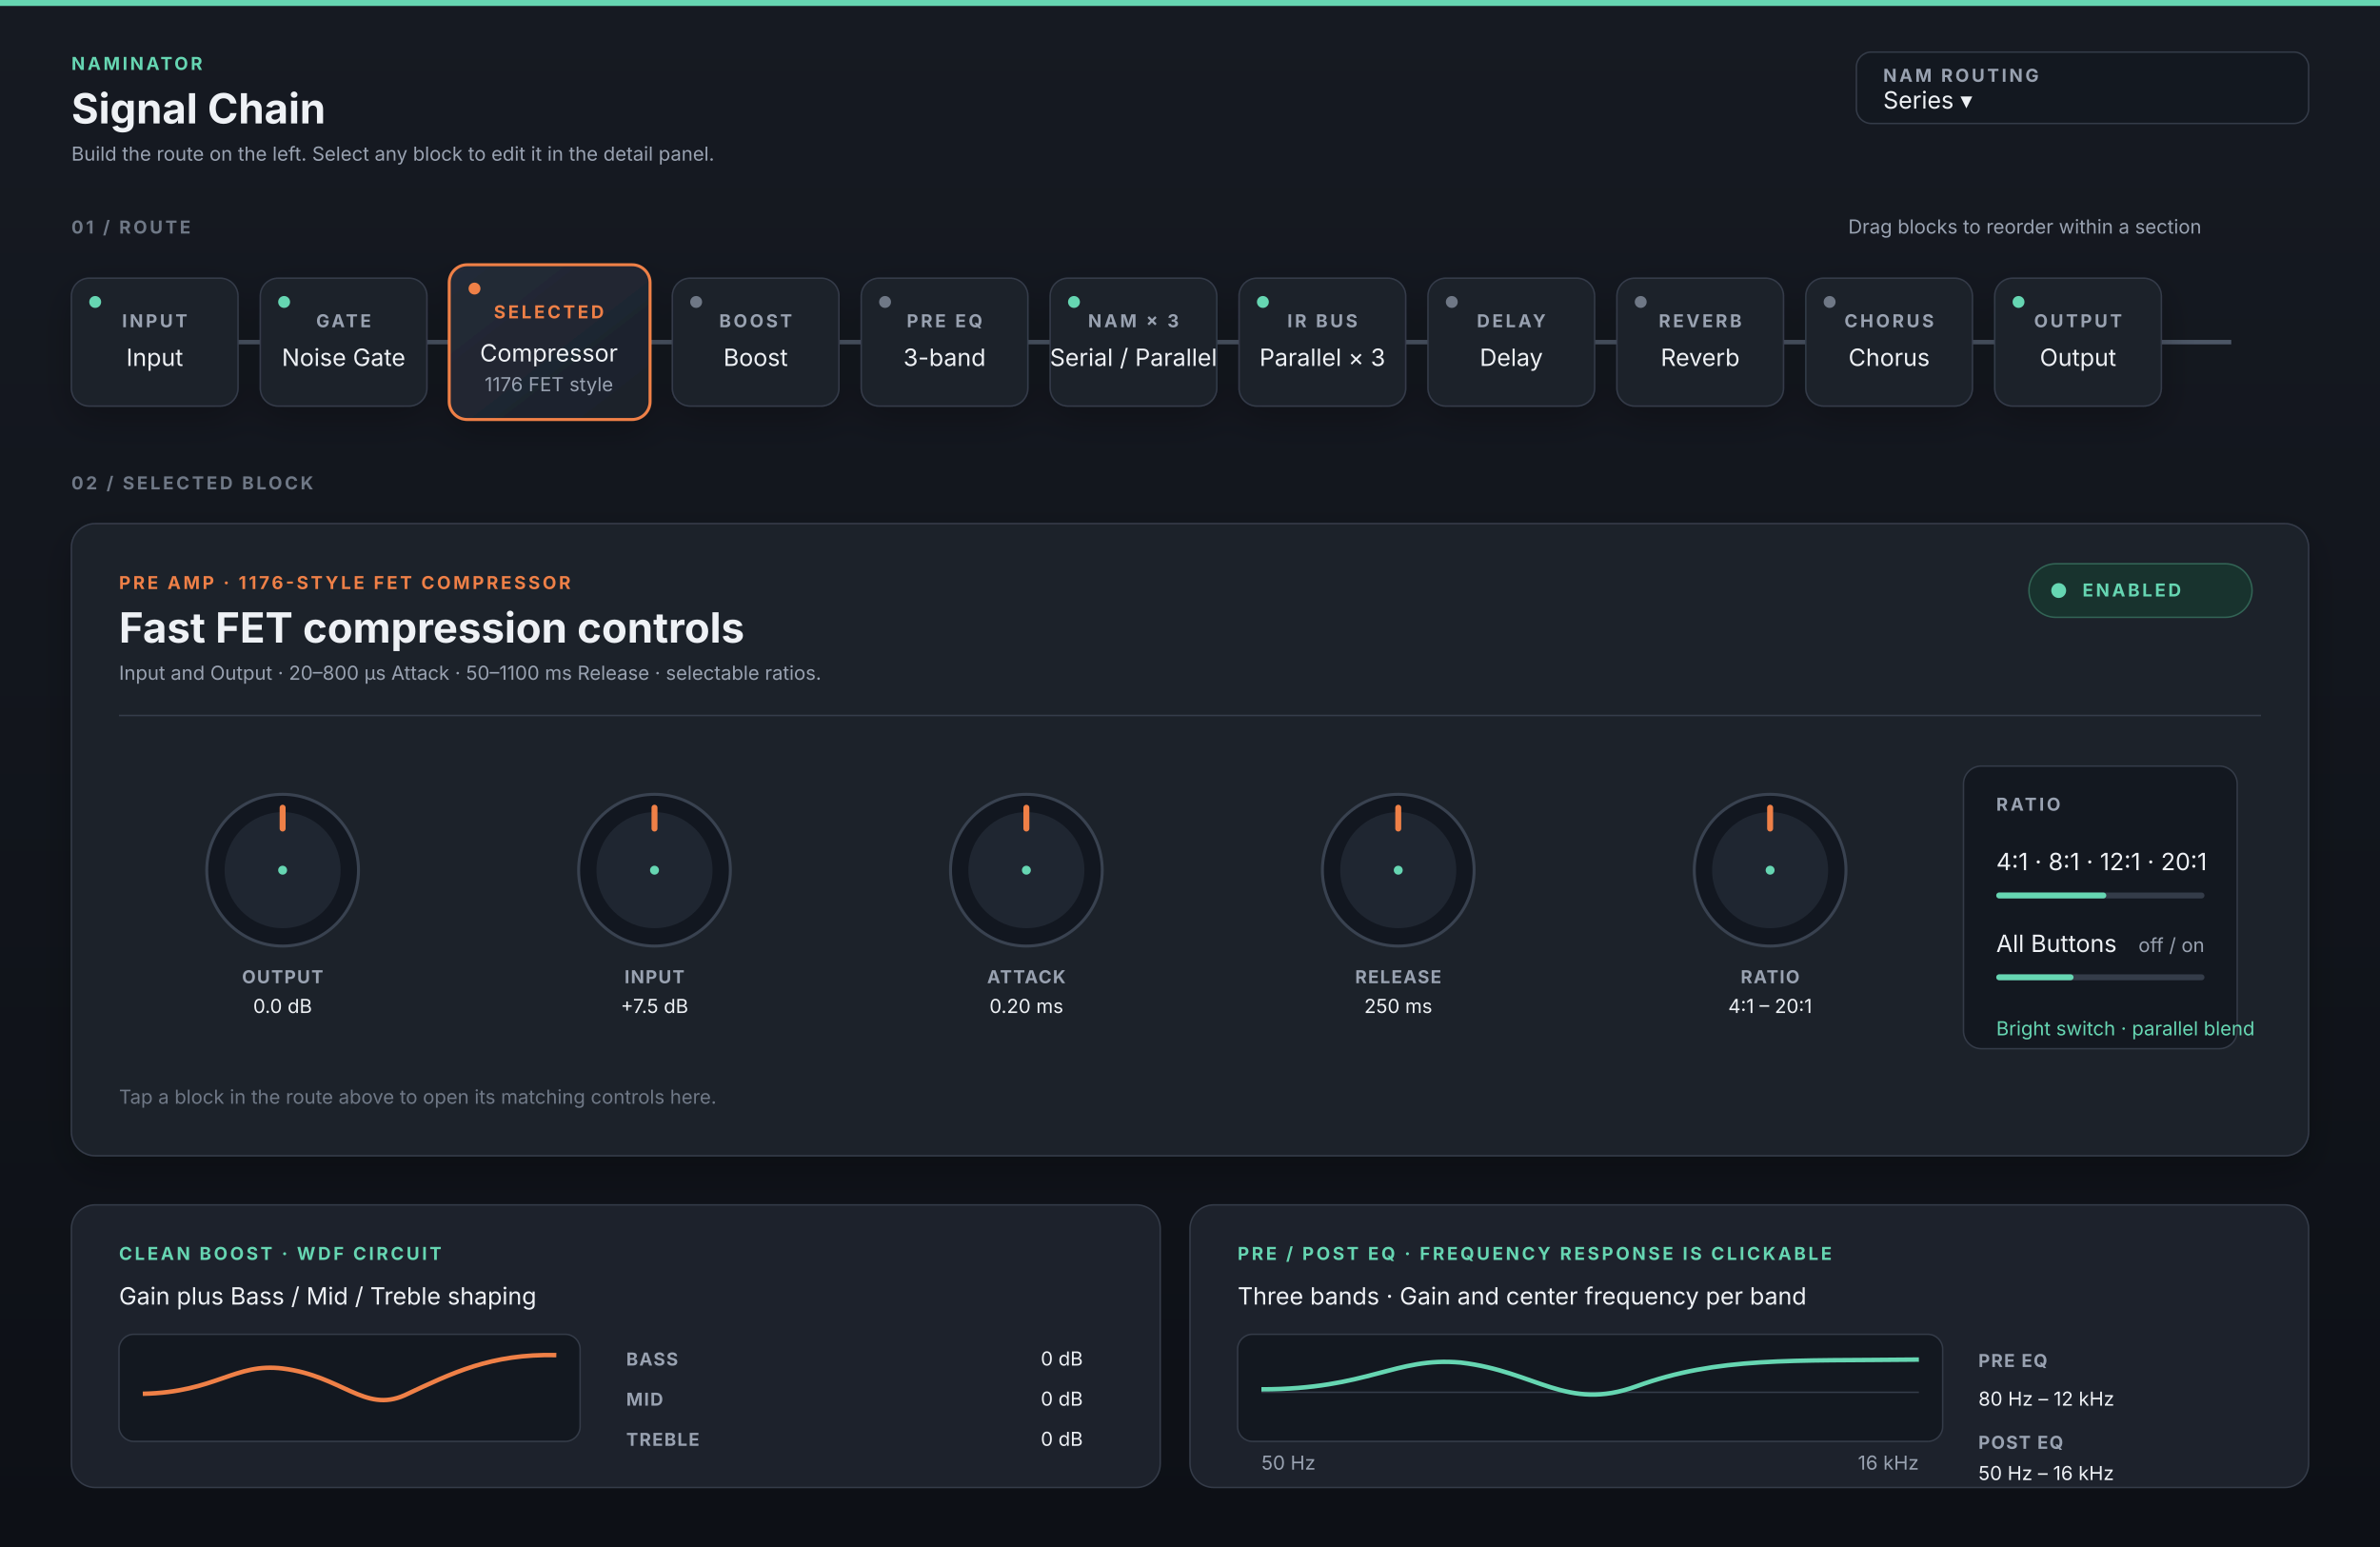
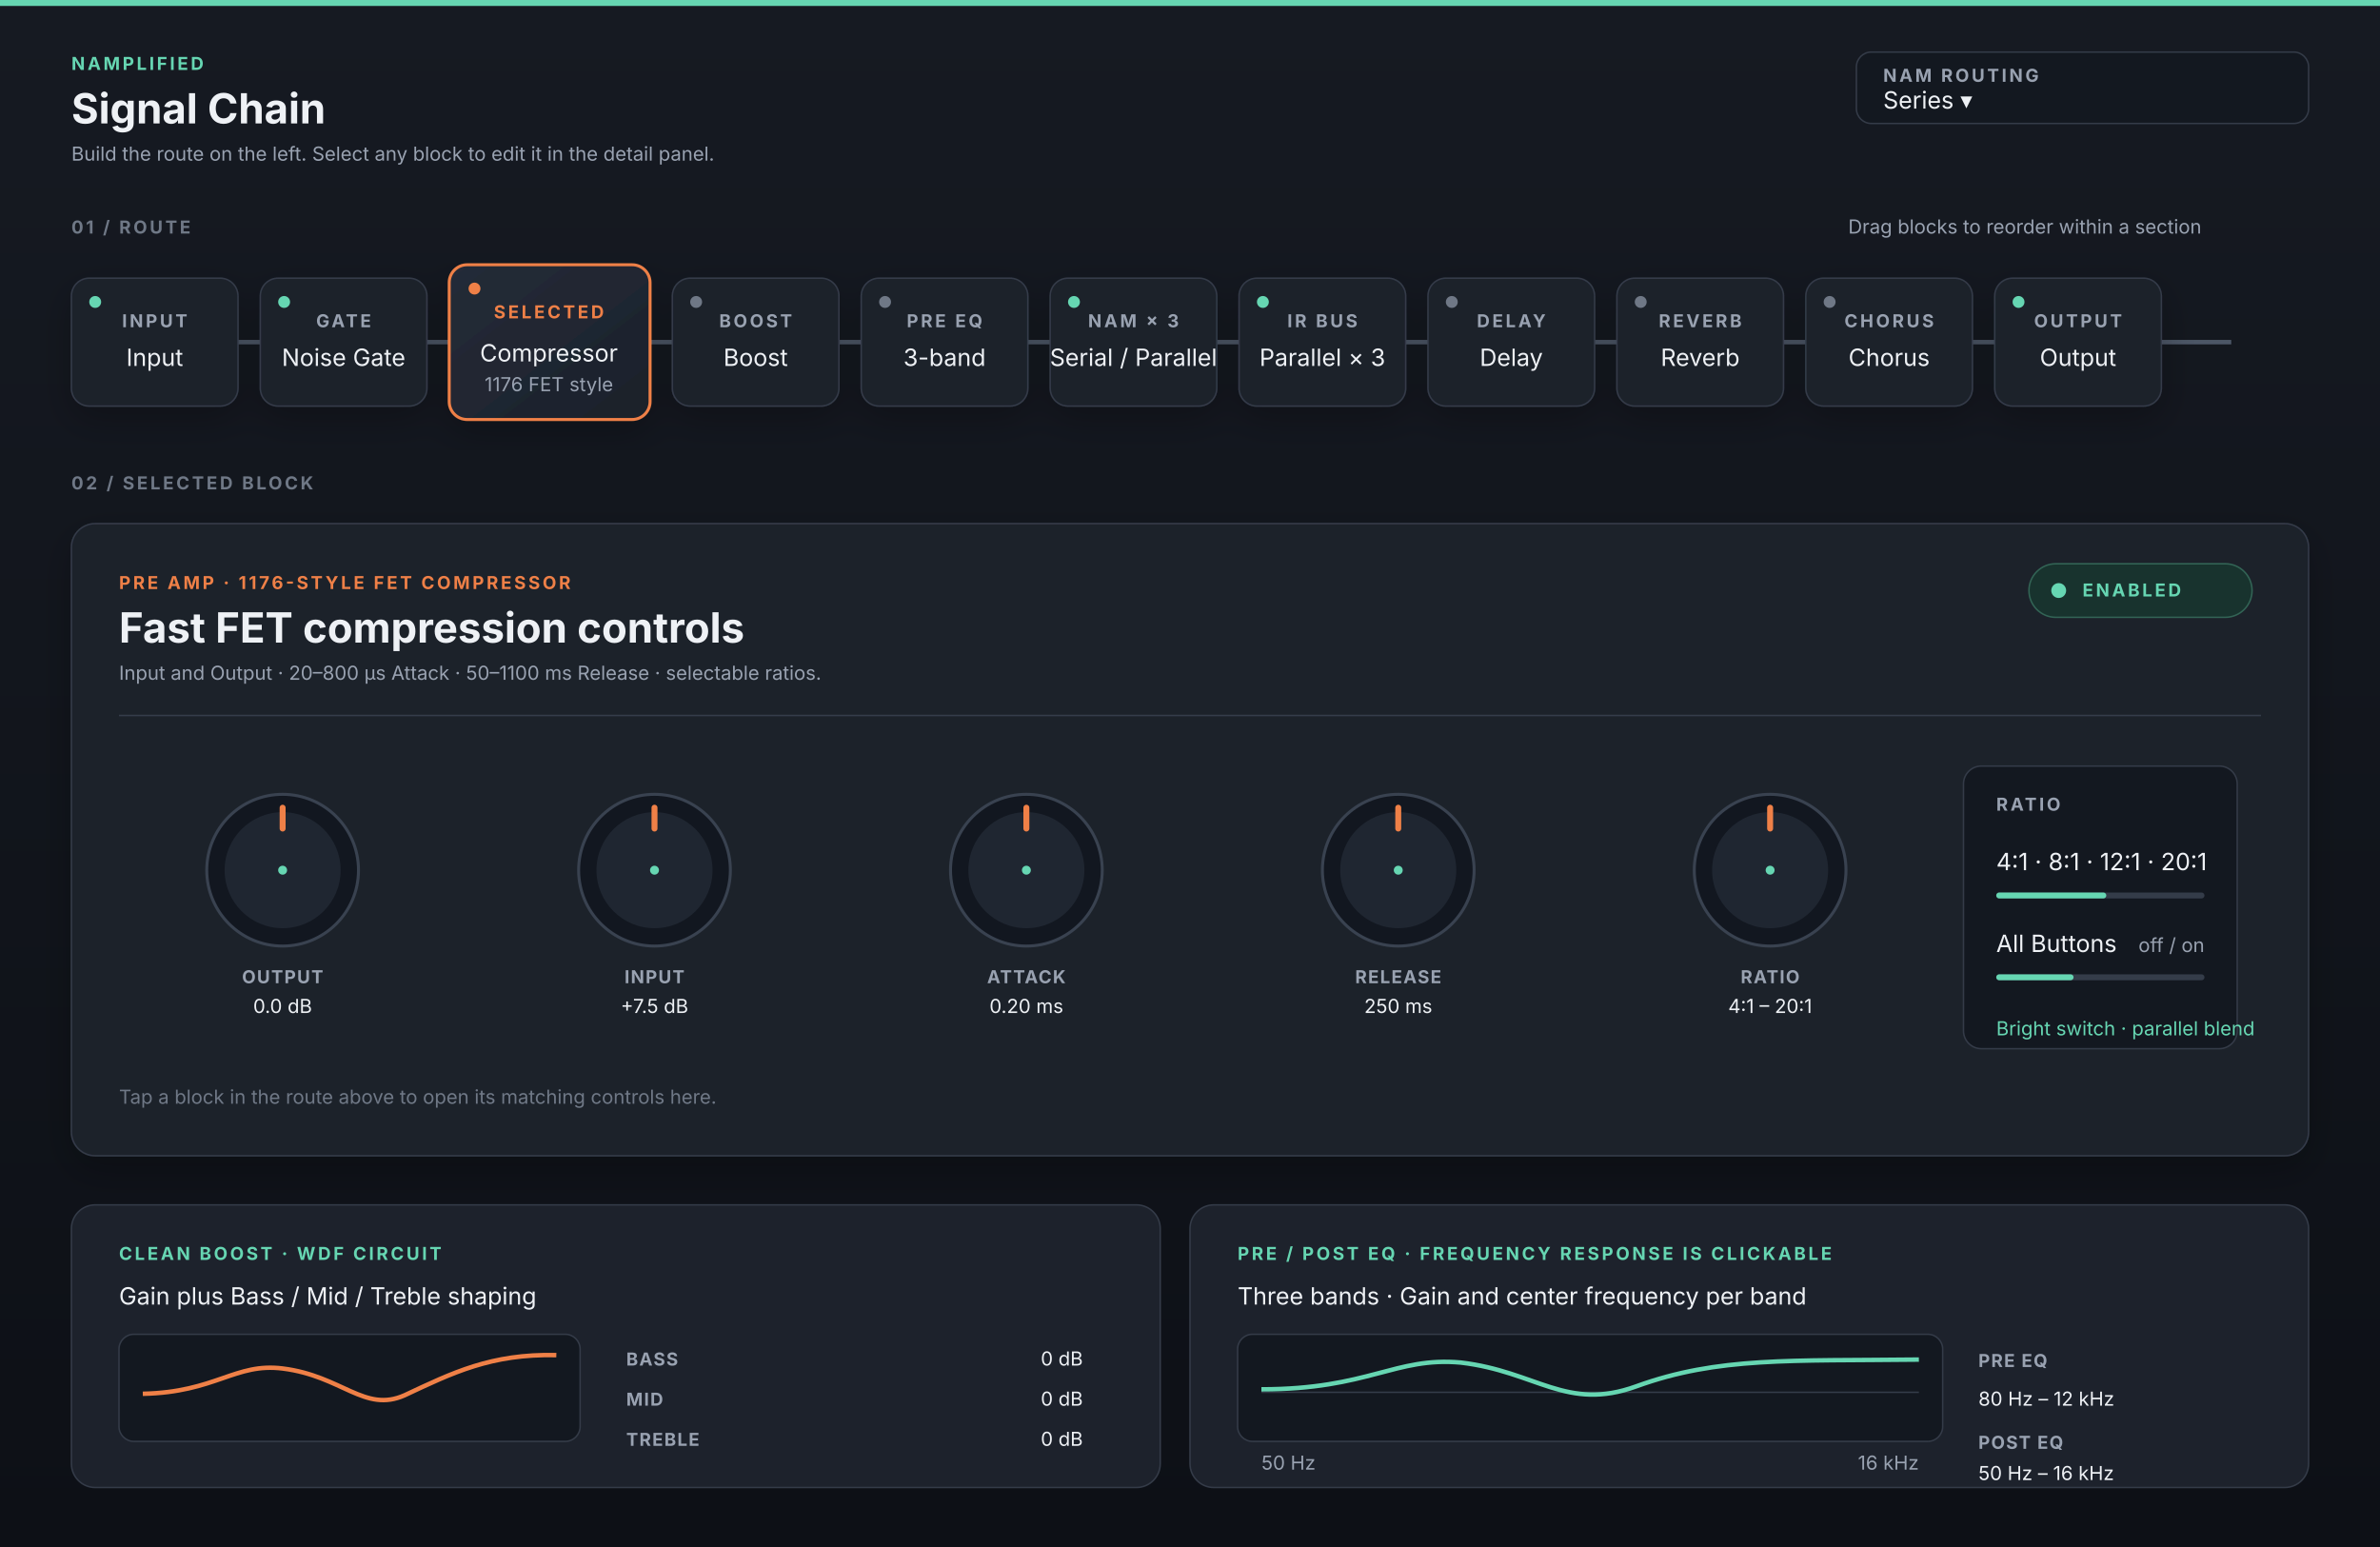
<svg xmlns="http://www.w3.org/2000/svg" width="1600" height="1040" viewBox="0 0 1600 1040">
  <defs>
    <linearGradient id="bg" x2="0" y2="1">
      <stop stop-color="#161a22" />
      <stop offset="1" stop-color="#0d1016" />
    </linearGradient>
    <linearGradient id="selected" x2="1" y2="1">
      <stop stop-color="#252c38" />
      <stop offset="1" stop-color="#1b202a" />
    </linearGradient>
    <filter id="shadow" x="-10%" y="-10%" width="120%" height="130%">
      <feDropShadow dx="0" dy="9" stdDeviation="12" flood-color="#000" flood-opacity=".24" />
    </filter>
    <style>
      text{font-family:"Space Grotesk",Inter,-apple-system,BlinkMacSystemFont,"Segoe UI",sans-serif;fill:#eef1f5}
      .muted{fill:#99a2b1}.dim{fill:#6f7886}.accent{fill:#ef8047}.green{fill:#66d6b2}
      .eyebrow{font-size:12px;font-weight:700;letter-spacing:1.7px}.title{font-size:28px;font-weight:700}.small{font-size:13px}.body{font-size:16px}.label{font-size:12px;font-weight:650;letter-spacing:.8px}
      .panel{fill:#1d222c;stroke:#343b48;stroke-width:1}.inner{fill:#131820;stroke:#343b48;stroke-width:1}.line{stroke:#353d4a;stroke-width:1}
    </style>
  </defs>
  <rect width="1600" height="1040" fill="url(#bg)" />
  <rect width="1600" height="4" fill="#66d6b2" />
-   <text x="48" y="47" class="eyebrow green">NAMINATOR</text>
+   <text x="48" y="47" class="eyebrow green">NAMPLIFIED</text>
  <text x="48" y="83" class="title">Signal Chain</text>
  <text x="48" y="108" class="small muted">Build the route on the left. Select any block to edit it in the detail panel.</text>
  <rect x="1248" y="35" width="304" height="48" rx="10" class="inner" />
  <text x="1266" y="55" class="eyebrow muted">NAM ROUTING</text>
  <text x="1266" y="73" class="body">Series  ▾</text>
  <text x="48" y="157" class="eyebrow dim">01  /  ROUTE</text>
  <text x="1480" y="157" class="small muted" text-anchor="end">Drag blocks to reorder within a section</text>
  <path d="M90 230H1500" stroke="#4c5666" stroke-width="3" fill="none" />
  <g filter="url(#shadow)">
    <rect x="48" y="187" width="112" height="86" rx="12" class="panel" />
    <rect x="175" y="187" width="112" height="86" rx="12" class="panel" />
    <rect x="302" y="178" width="135" height="104" rx="12" fill="url(#selected)" stroke="#ef8047" stroke-width="2" />
    <rect x="452" y="187" width="112" height="86" rx="12" class="panel" />
    <rect x="579" y="187" width="112" height="86" rx="12" class="panel" />
    <rect x="706" y="187" width="112" height="86" rx="12" class="panel" />
    <rect x="833" y="187" width="112" height="86" rx="12" class="panel" />
    <rect x="960" y="187" width="112" height="86" rx="12" class="panel" />
    <rect x="1087" y="187" width="112" height="86" rx="12" class="panel" />
    <rect x="1214" y="187" width="112" height="86" rx="12" class="panel" />
    <rect x="1341" y="187" width="112" height="86" rx="12" class="panel" />
  </g>
  <g text-anchor="middle">
    <circle cx="64" cy="203" r="4" class="green" />
    <text x="104" y="220" class="eyebrow muted">INPUT</text>
    <text x="104" y="246" class="body">Input</text>
    <circle cx="191" cy="203" r="4" class="green" />
    <text x="231" y="220" class="eyebrow muted">GATE</text>
    <text x="231" y="246" class="body">Noise Gate</text>
    <circle cx="319" cy="194" r="4" class="accent" />
    <text x="369" y="214" class="eyebrow accent">SELECTED</text>
    <text x="369" y="243" class="body">Compressor</text>
    <text x="369" y="263" class="small muted">1176 FET style</text>
    <circle cx="468" cy="203" r="4" class="dim" />
    <text x="508" y="220" class="eyebrow muted">BOOST</text>
    <text x="508" y="246" class="body">Boost</text>
    <circle cx="595" cy="203" r="4" class="dim" />
    <text x="635" y="220" class="eyebrow muted">PRE EQ</text>
    <text x="635" y="246" class="body">3-band</text>
    <circle cx="722" cy="203" r="4" class="green" />
    <text x="762" y="220" class="eyebrow muted">NAM × 3</text>
    <text x="762" y="246" class="body">Serial / Parallel</text>
    <circle cx="849" cy="203" r="4" class="green" />
    <text x="889" y="220" class="eyebrow muted">IR BUS</text>
    <text x="889" y="246" class="body">Parallel × 3</text>
    <circle cx="976" cy="203" r="4" class="dim" />
    <text x="1016" y="220" class="eyebrow muted">DELAY</text>
    <text x="1016" y="246" class="body">Delay</text>
    <circle cx="1103" cy="203" r="4" class="dim" />
    <text x="1143" y="220" class="eyebrow muted">REVERB</text>
    <text x="1143" y="246" class="body">Reverb</text>
    <circle cx="1230" cy="203" r="4" class="dim" />
    <text x="1270" y="220" class="eyebrow muted">CHORUS</text>
    <text x="1270" y="246" class="body">Chorus</text>
    <circle cx="1357" cy="203" r="4" class="green" />
    <text x="1397" y="220" class="eyebrow muted">OUTPUT</text>
    <text x="1397" y="246" class="body">Output</text>
  </g>
  <text x="48" y="329" class="eyebrow dim">02  /  SELECTED BLOCK</text>
  <rect x="48" y="352" width="1504" height="425" rx="16" class="panel" filter="url(#shadow)" />
  <text x="80" y="396" class="eyebrow accent">PRE AMP · 1176-STYLE FET COMPRESSOR</text>
  <text x="80" y="432" class="title">Fast FET compression controls</text>
  <text x="80" y="457" class="small muted">Input and Output · 20–800 µs Attack · 50–1100 ms Release · selectable ratios.</text>
  <rect x="1364" y="379" width="150" height="36" rx="18" fill="#18332e" stroke="#326455" />
  <circle cx="1384" cy="397" r="5" class="green" />
  <text x="1400" y="401" class="eyebrow green">ENABLED</text>
  <line x1="80" y1="481" x2="1520" y2="481" class="line" />
  <g>
    <g transform="translate(190 585)">
      <circle r="51" fill="#121720" stroke="#394250" stroke-width="2" />
      <circle r="39" fill="#1f2631" />
      <path d="M0 -42L0 -28" stroke="#ef8047" stroke-width="4" stroke-linecap="round" />
      <circle r="3" class="green" />
      <text y="76" class="label muted" text-anchor="middle">OUTPUT</text>
      <text y="96" class="small" text-anchor="middle">0.0 dB</text>
    </g>
    <g transform="translate(440 585)">
      <circle r="51" fill="#121720" stroke="#394250" stroke-width="2" />
      <circle r="39" fill="#1f2631" />
      <path d="M0 -42L0 -28" stroke="#ef8047" stroke-width="4" stroke-linecap="round" />
      <circle r="3" class="green" />
      <text y="76" class="label muted" text-anchor="middle">INPUT</text>
      <text y="96" class="small" text-anchor="middle">+7.5 dB</text>
    </g>
    <g transform="translate(690 585)">
      <circle r="51" fill="#121720" stroke="#394250" stroke-width="2" />
      <circle r="39" fill="#1f2631" />
      <path d="M0 -42L0 -28" stroke="#ef8047" stroke-width="4" stroke-linecap="round" />
      <circle r="3" class="green" />
      <text y="76" class="label muted" text-anchor="middle">ATTACK</text>
      <text y="96" class="small" text-anchor="middle">0.20 ms</text>
    </g>
    <g transform="translate(940 585)">
      <circle r="51" fill="#121720" stroke="#394250" stroke-width="2" />
      <circle r="39" fill="#1f2631" />
      <path d="M0 -42L0 -28" stroke="#ef8047" stroke-width="4" stroke-linecap="round" />
      <circle r="3" class="green" />
      <text y="76" class="label muted" text-anchor="middle">RELEASE</text>
      <text y="96" class="small" text-anchor="middle">250 ms</text>
    </g>
    <g transform="translate(1190 585)">
      <circle r="51" fill="#121720" stroke="#394250" stroke-width="2" />
      <circle r="39" fill="#1f2631" />
      <path d="M0 -42L0 -28" stroke="#ef8047" stroke-width="4" stroke-linecap="round" />
      <circle r="3" class="green" />
      <text y="76" class="label muted" text-anchor="middle">RATIO</text>
      <text y="96" class="small" text-anchor="middle">4:1 – 20:1</text>
    </g>
  </g>
  <rect x="1320" y="515" width="184" height="190" rx="12" class="inner" />
  <text x="1342" y="545" class="eyebrow muted">RATIO</text>
  <text x="1342" y="585" class="body">4:1 · 8:1 · 12:1 · 20:1</text>
  <rect x="1342" y="600" width="140" height="4" rx="2" fill="#343c49" />
  <rect x="1342" y="600" width="74" height="4" rx="2" class="green" />
  <text x="1342" y="640" class="body">All Buttons</text>
  <text x="1482" y="640" class="small muted" text-anchor="end">off / on</text>
  <rect x="1342" y="655" width="140" height="4" rx="2" fill="#343c49" />
  <rect x="1342" y="655" width="52" height="4" rx="2" class="green" />
  <text x="1342" y="696" class="small green">Bright switch · parallel blend</text>
  <text x="80" y="742" class="small dim">Tap a block in the route above to open its matching controls here.</text>
  <rect x="48" y="810" width="732" height="190" rx="16" class="panel" />
  <text x="80" y="847" class="eyebrow green">CLEAN BOOST · WDF CIRCUIT</text>
  <text x="80" y="877" class="body">Gain plus Bass / Mid / Treble shaping</text>
  <rect x="80" y="897" width="310" height="72" rx="10" class="inner" />
  <path d="M96 937 C145 936 158 916 190 920 C230 925 245 950 272 938 C304 923 330 910 374 911" fill="none" stroke="#ef8047" stroke-width="3" />
  <text x="421" y="918" class="label muted">BASS</text>
  <text x="421" y="945" class="label muted">MID</text>
  <text x="421" y="972" class="label muted">TREBLE</text>
  <text x="728" y="918" class="small" text-anchor="end">0 dB</text>
  <text x="728" y="945" class="small" text-anchor="end">0 dB</text>
  <text x="728" y="972" class="small" text-anchor="end">0 dB</text>
  <rect x="800" y="810" width="752" height="190" rx="16" class="panel" />
  <text x="832" y="847" class="eyebrow green">PRE / POST EQ · FREQUENCY RESPONSE IS CLICKABLE</text>
  <text x="832" y="877" class="body">Three bands · Gain and center frequency per band</text>
  <rect x="832" y="897" width="474" height="72" rx="10" class="inner" />
  <path d="M848 936H1290" stroke="#343c49" />
  <path d="M848 934 C920 934 938 912 982 916 C1033 922 1053 949 1100 932 C1155 912 1204 915 1290 914" fill="none" stroke="#66d6b2" stroke-width="3" />
  <text x="848" y="988" class="small muted">50 Hz</text>
  <text x="1290" y="988" class="small muted" text-anchor="end">16 kHz</text>
  <text x="1330" y="919" class="label muted">PRE EQ</text>
  <text x="1330" y="945" class="small">80 Hz – 12 kHz</text>
  <text x="1330" y="974" class="label muted">POST EQ</text>
  <text x="1330" y="995" class="small">50 Hz – 16 kHz</text>
</svg>
